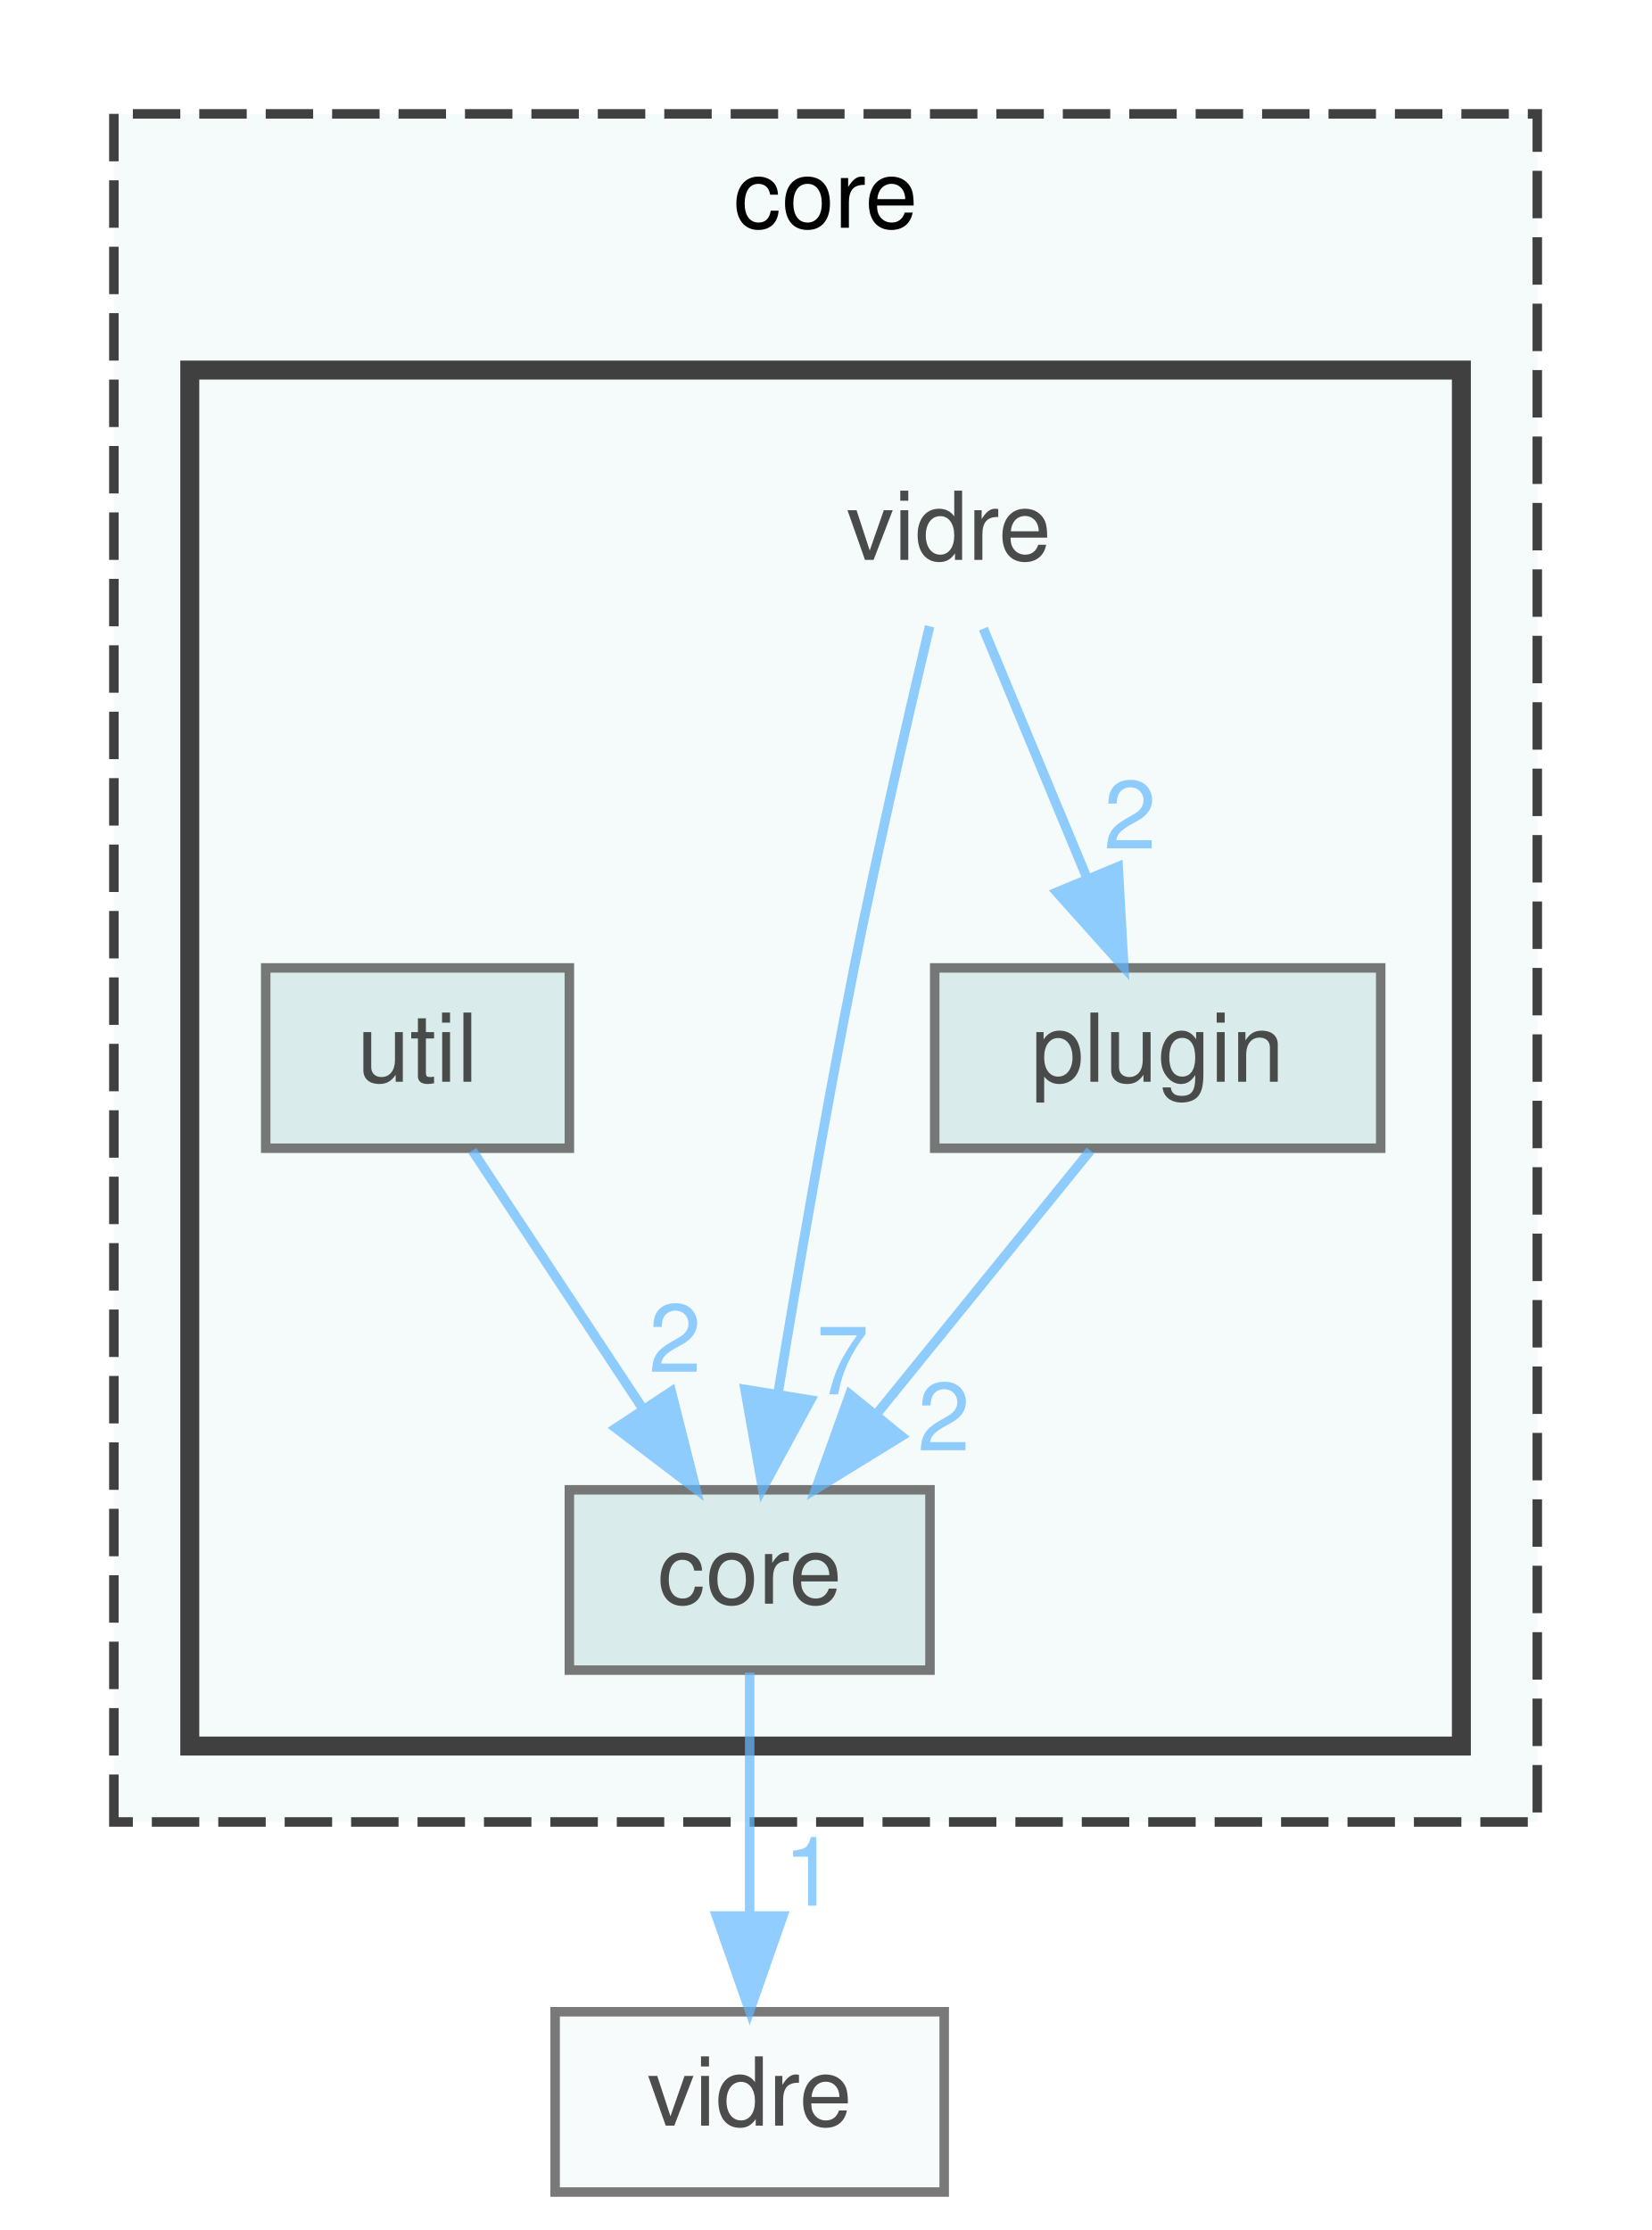
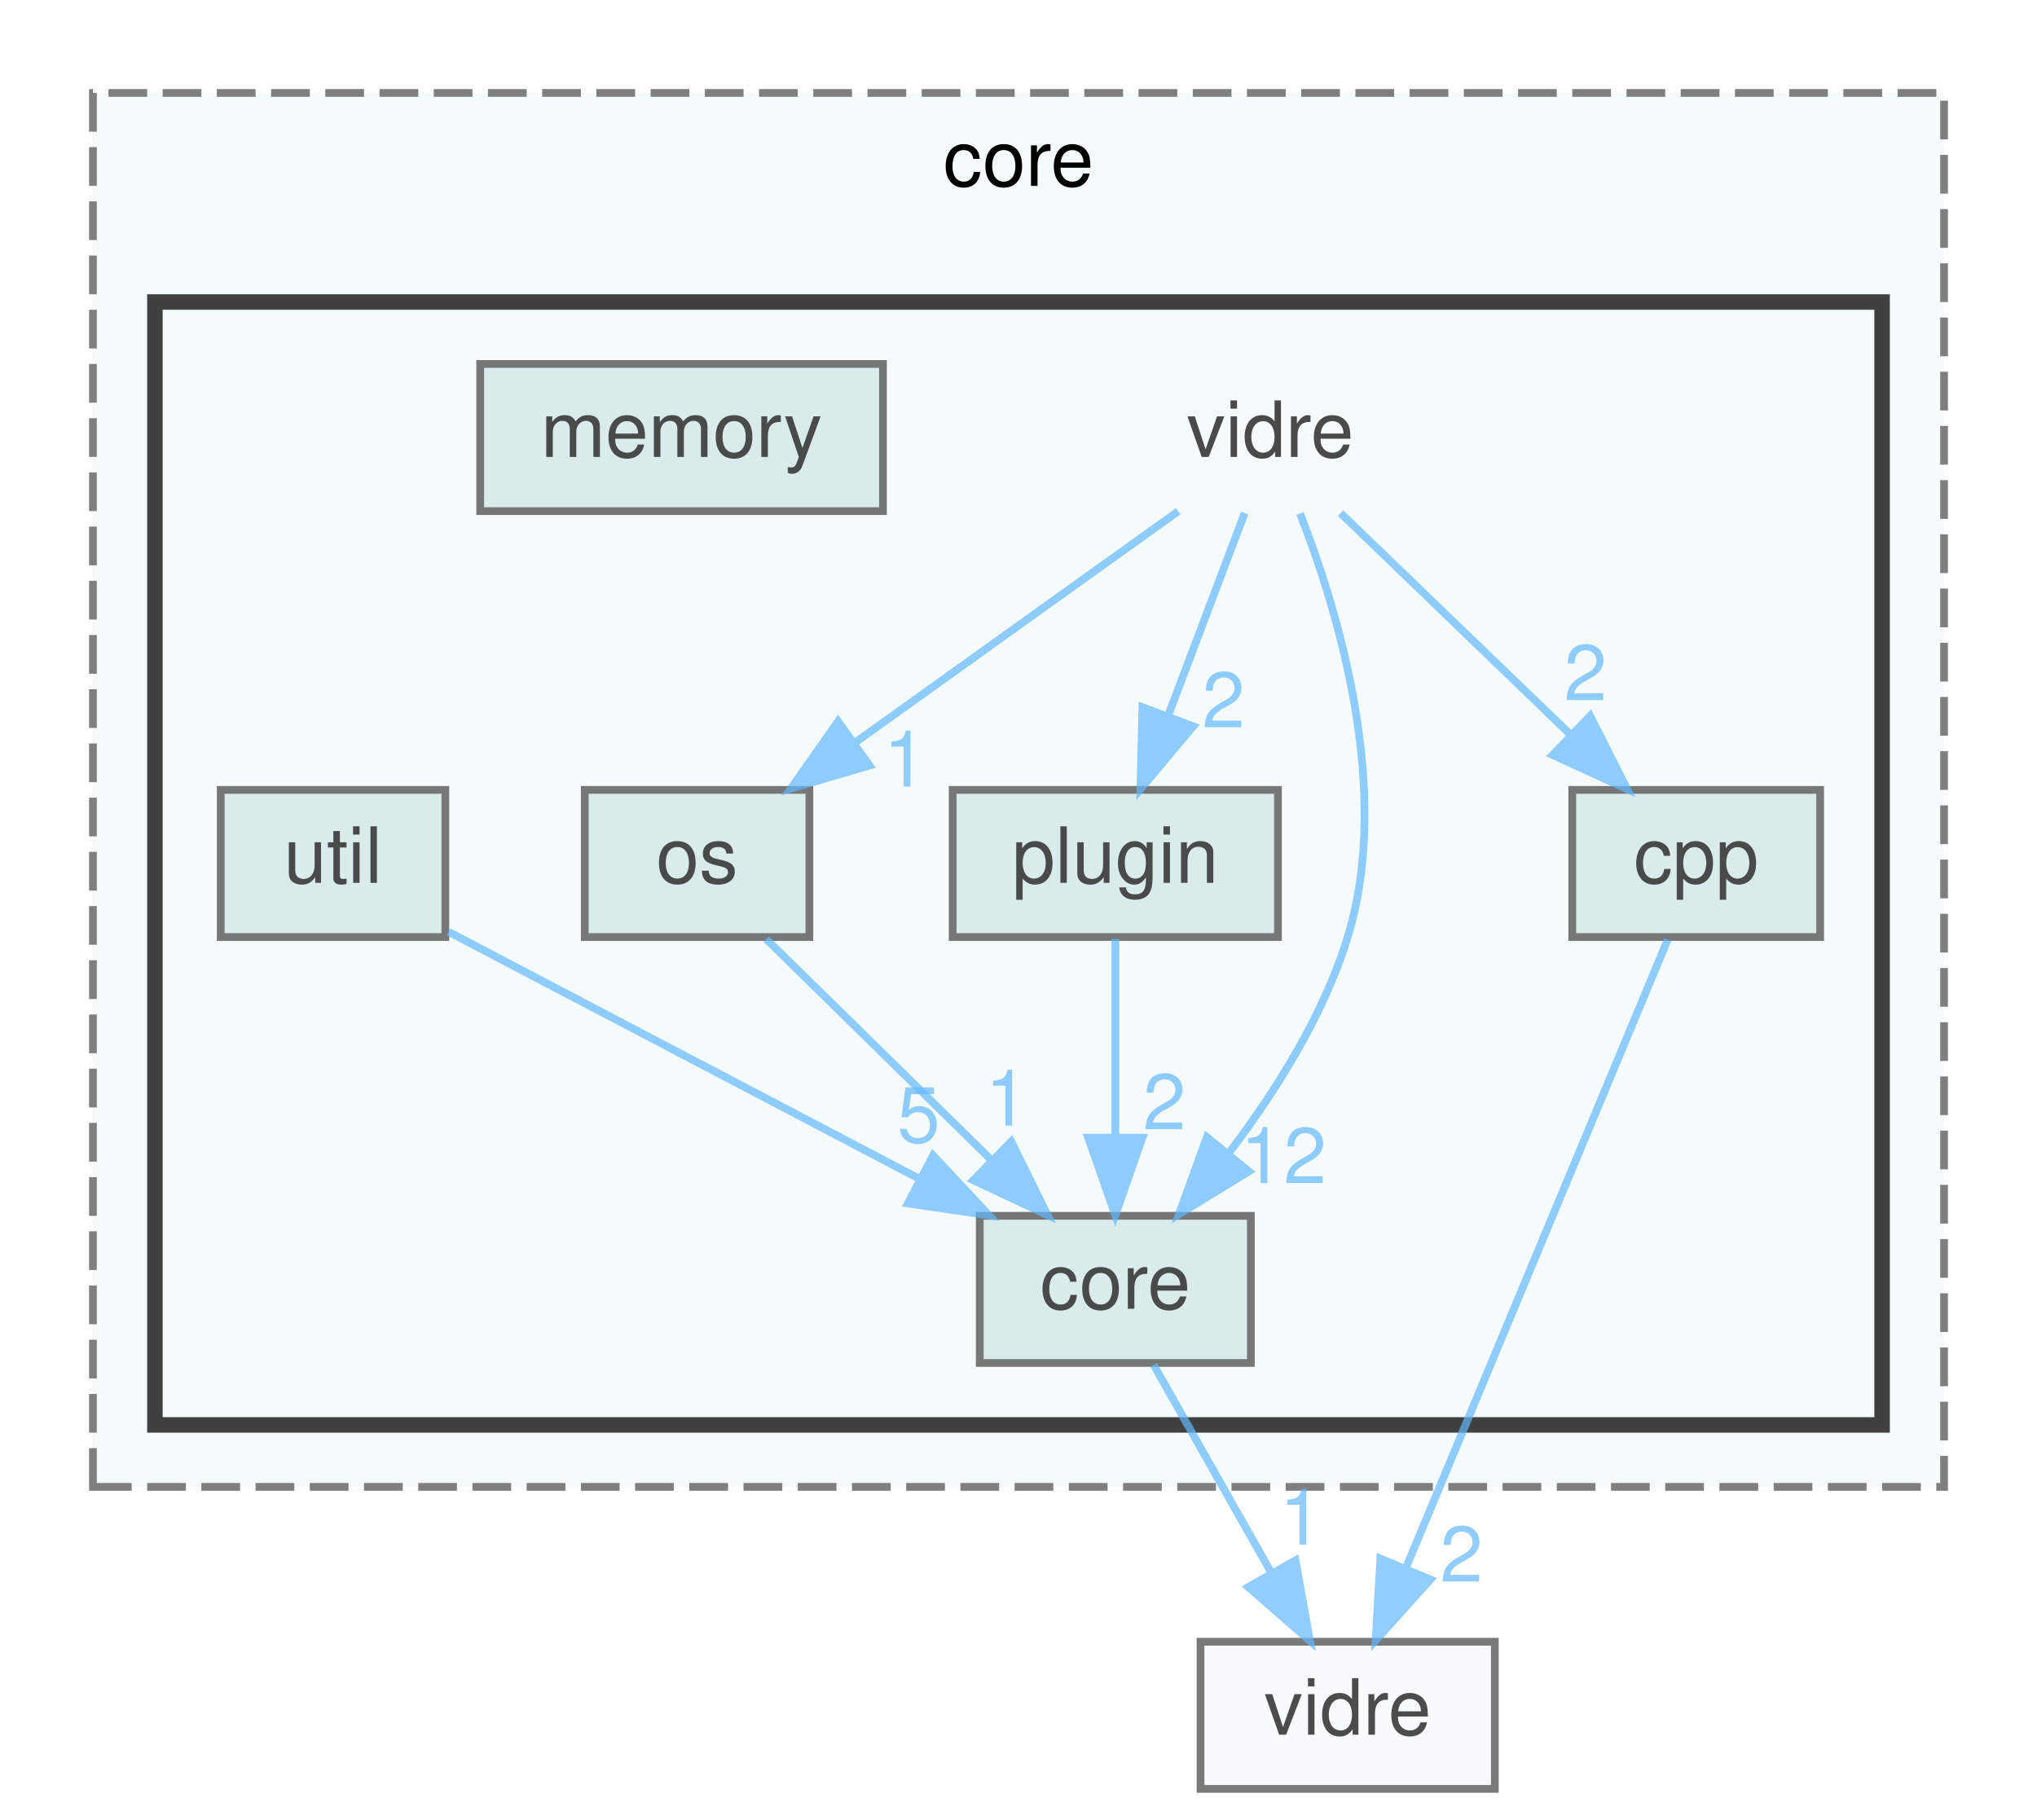
- <svg xmlns="http://www.w3.org/2000/svg" xmlns:xlink="http://www.w3.org/1999/xlink" width="174pt" height="235pt" viewBox="0.00 0.00 174.00 235.00">
+ <svg xmlns="http://www.w3.org/2000/svg" xmlns:xlink="http://www.w3.org/1999/xlink" width="263pt" height="235pt" viewBox="0.00 0.00 263.00 235.00">
  <svg id="main" version="1.1" xml:space="preserve">
    <style type="text/css">
.node, .edge {opacity: 0.7;}
.node.selected, .edge.selected {opacity: 1;}
.edge:hover path { stroke: red; }
.edge:hover polygon { stroke: red; fill: red; }
</style>
    <svg id="graph" class="graph">
      <g id="graph0" class="graph" transform="scale(1 1) rotate(0) translate(4 231)">
        <g id="clust1" class="cluster">
          <g id="a_clust1">
            <a xlink:href="dir_4ccdb3f39e2a0cb7737b4252176ba716.html" target="_top" xlink:title="core">
-               <polygon fill="#f5fafa" stroke="#404040" stroke-dasharray="5,2" points="8,-39 8,-219 158,-219 158,-39 8,-39" />
-               <text text-anchor="middle" x="83" y="-207" font-family="Helvetica,sans-Serif" font-size="10.00">core</text>
+               <polygon fill="#f5fafa" stroke="#7f7f7f" stroke-dasharray="5,2" points="8,-39 8,-219 247,-219 247,-39 8,-39" />
+               <text text-anchor="middle" x="127.5" y="-207" font-family="Helvetica,sans-Serif" font-size="10.00">core</text>
            </a>
          </g>
        </g>
        <g id="clust2" class="cluster">
          <g id="a_clust2">
            <a xlink:href="dir_abfbd75b8d5d8fa64115dd5dc04364b4.html" target="_top">
-               <polygon fill="#f5fafa" stroke="#404040" stroke-width="2" points="16,-47 16,-192 150,-192 150,-47 16,-47" />
+               <polygon fill="#f5fafa" stroke="#404040" stroke-width="2" points="16,-47 16,-192 239,-192 239,-47 16,-47" />
            </a>
          </g>
        </g>
        <g id="node1" class="node">
-           <text text-anchor="middle" x="96" y="-172" font-family="Helvetica,sans-Serif" font-size="10.00">vidre</text>
+           <text text-anchor="middle" x="160" y="-172" font-family="Helvetica,sans-Serif" font-size="10.00">vidre</text>
        </g>
        <g id="node2" class="node">
          <g id="a_node2">
            <a xlink:href="dir_8e370ab9a26a8af5049bcb3d6d409da2.html" target="_top" xlink:title="core">
-               <polygon fill="#cde6e4" stroke="#404040" points="94,-74 56,-74 56,-55 94,-55 94,-74" />
-               <text text-anchor="middle" x="75" y="-62" font-family="Helvetica,sans-Serif" font-size="10.00">core</text>
+               <polygon fill="#cde6e4" stroke="#404040" points="157.5,-74 122.5,-74 122.5,-55 157.5,-55 157.5,-74" />
+               <text text-anchor="middle" x="140" y="-62" font-family="Helvetica,sans-Serif" font-size="10.00">core</text>
+             </a>
+           </g>
+         </g>
+         <g id="edge3" class="edge">
+           <g id="a_edge3">
+             <a xlink:href="dir_000027_000005.html" target="_top">
+               <path fill="none" stroke="#63b8ff" d="M163.84,-164.7C168.7,-152.28 175.81,-129 170,-110 166.91,-99.9 160.68,-90.02 154.69,-82.15" />
+               <polygon fill="#63b8ff" stroke="#63b8ff" points="157.24,-79.74 148.21,-74.2 151.82,-84.16 157.24,-79.74" />
+             </a>
+           </g>
+           <g id="a_edge3-headlabel">
+             <a xlink:href="dir_000027_000005.html" target="_top" xlink:title="12">
+               <text text-anchor="middle" x="161.72" y="-78.23" font-family="Helvetica,sans-Serif" font-size="10.00" fill="#63b8ff">12</text>
+             </a>
+           </g>
+         </g>
+         <g id="node3" class="node">
+           <g id="a_node3">
+             <a xlink:href="dir_6c782e0536217d17fec28f124626a8f3.html" target="_top" xlink:title="cpp">
+               <polygon fill="#cde6e4" stroke="#404040" points="231,-129 199,-129 199,-110 231,-110 231,-129" />
+               <text text-anchor="middle" x="215" y="-117" font-family="Helvetica,sans-Serif" font-size="10.00">cpp</text>
            </a>
          </g>
        </g>
        <g id="edge2" class="edge">
          <g id="a_edge2">
-             <a xlink:href="dir_000007_000002.html" target="_top">
-               <path fill="none" stroke="#63b8ff" d="M93.96,-165C91.84,-156.06 88.5,-141.58 86,-129 83.03,-114.04 80.1,-97.02 78.02,-84.36" />
-               <polygon fill="#63b8ff" stroke="#63b8ff" points="81.42,-83.46 76.36,-74.15 74.51,-84.58 81.42,-83.46" />
+             <a xlink:href="dir_000027_000006.html" target="_top">
+               <path fill="none" stroke="#63b8ff" d="M169.08,-164.75C177.09,-157.03 188.96,-145.6 198.62,-136.28" />
+               <polygon fill="#63b8ff" stroke="#63b8ff" points="201.31,-138.55 206.09,-129.09 196.46,-133.51 201.31,-138.55" />
            </a>
          </g>
          <g id="a_edge2-headlabel">
-             <a xlink:href="dir_000007_000002.html" target="_top" xlink:title="7">
-               <text text-anchor="middle" x="84.79" y="-84.06" font-family="Helvetica,sans-Serif" font-size="10.00" fill="#63b8ff">7</text>
-             </a>
-           </g>
-         </g>
-         <g id="node3" class="node">
-           <g id="a_node3">
+             <a xlink:href="dir_000027_000006.html" target="_top" xlink:title="2">
+               <text text-anchor="middle" x="200.7" y="-140.59" font-family="Helvetica,sans-Serif" font-size="10.00" fill="#63b8ff">2</text>
+             </a>
+           </g>
+         </g>
+         <g id="node5" class="node">
+           <g id="a_node5">
+             <a xlink:href="dir_a7925f9e5d918c39e014db8ed7a835ab.html" target="_top" xlink:title="os">
+               <polygon fill="#cde6e4" stroke="#404040" points="100.5,-129 71.5,-129 71.5,-110 100.5,-110 100.5,-129" />
+               <text text-anchor="middle" x="86" y="-117" font-family="Helvetica,sans-Serif" font-size="10.00">os</text>
+             </a>
+           </g>
+         </g>
+         <g id="edge4" class="edge">
+           <g id="a_edge4">
+             <a xlink:href="dir_000027_000020.html" target="_top">
+               <path fill="none" stroke="#63b8ff" d="M148.11,-164.98C136.85,-156.92 119.71,-144.65 106.29,-135.03" />
+               <polygon fill="#63b8ff" stroke="#63b8ff" points="108.27,-132.15 98.11,-129.17 104.2,-137.84 108.27,-132.15" />
+             </a>
+           </g>
+           <g id="a_edge4-headlabel">
+             <a xlink:href="dir_000027_000020.html" target="_top" xlink:title="1">
+               <text text-anchor="middle" x="112.85" y="-129.43" font-family="Helvetica,sans-Serif" font-size="10.00" fill="#63b8ff">1</text>
+             </a>
+           </g>
+         </g>
+         <g id="node6" class="node">
+           <g id="a_node6">
            <a xlink:href="dir_3eff881f0c3c450464bad0d99963a35a.html" target="_top" xlink:title="plugin">
-               <polygon fill="#cde6e4" stroke="#404040" points="141.5,-129 94.5,-129 94.5,-110 141.5,-110 141.5,-129" />
-               <text text-anchor="middle" x="118" y="-117" font-family="Helvetica,sans-Serif" font-size="10.00">plugin</text>
+               <polygon fill="#cde6e4" stroke="#404040" points="161,-129 119,-129 119,-110 161,-110 161,-129" />
+               <text text-anchor="middle" x="140" y="-117" font-family="Helvetica,sans-Serif" font-size="10.00">plugin</text>
            </a>
          </g>
        </g>
        <g id="edge1" class="edge">
          <g id="a_edge1">
-             <a xlink:href="dir_000007_000005.html" target="_top">
-               <path fill="none" stroke="#63b8ff" d="M99.63,-164.75C102.58,-157.65 106.83,-147.4 110.51,-138.56" />
-               <polygon fill="#63b8ff" stroke="#63b8ff" points="113.83,-139.67 114.43,-129.09 107.37,-136.98 113.83,-139.67" />
+             <a xlink:href="dir_000027_000022.html" target="_top">
+               <path fill="none" stroke="#63b8ff" d="M156.7,-164.75C154.02,-157.65 150.15,-147.4 146.81,-138.56" />
+               <polygon fill="#63b8ff" stroke="#63b8ff" points="150.05,-137.21 143.24,-129.09 143.5,-139.68 150.05,-137.21" />
            </a>
          </g>
          <g id="a_edge1-headlabel">
-             <a xlink:href="dir_000007_000005.html" target="_top" xlink:title="2">
-               <text text-anchor="middle" x="115.08" y="-141.58" font-family="Helvetica,sans-Serif" font-size="10.00" fill="#63b8ff">2</text>
-             </a>
-           </g>
-         </g>
-         <g id="node5" class="node">
-           <g id="a_node5">
+             <a xlink:href="dir_000027_000022.html" target="_top" xlink:title="2">
+               <text text-anchor="middle" x="153.97" y="-137.07" font-family="Helvetica,sans-Serif" font-size="10.00" fill="#63b8ff">2</text>
+             </a>
+           </g>
+         </g>
+         <g id="node8" class="node">
+           <g id="a_node8">
            <a xlink:href="dir_ddb180b1b706da902332ef6e99c640a4.html" target="_top" xlink:title="vidre">
-               <polygon fill="#f5fafa" stroke="#404040" points="95.5,-19 54.5,-19 54.5,0 95.5,0 95.5,-19" />
-               <text text-anchor="middle" x="75" y="-7" font-family="Helvetica,sans-Serif" font-size="10.00">vidre</text>
-             </a>
-           </g>
-         </g>
-         <g id="edge3" class="edge">
-           <g id="a_edge3">
-             <a xlink:href="dir_000002_000008.html" target="_top">
-               <path fill="none" stroke="#63b8ff" d="M75,-54.75C75,-47.8 75,-37.85 75,-29.13" />
-               <polygon fill="#63b8ff" stroke="#63b8ff" points="78.5,-29.09 75,-19.09 71.5,-29.09 78.5,-29.09" />
-             </a>
-           </g>
-           <g id="a_edge3-headlabel">
-             <a xlink:href="dir_000002_000008.html" target="_top" xlink:title="1">
-               <text text-anchor="middle" x="81.34" y="-30.18" font-family="Helvetica,sans-Serif" font-size="10.00" fill="#63b8ff">1</text>
-             </a>
-           </g>
-         </g>
-         <g id="edge4" class="edge">
-           <g id="a_edge4">
-             <a xlink:href="dir_000005_000002.html" target="_top">
-               <path fill="none" stroke="#63b8ff" d="M110.9,-109.75C104.83,-102.26 95.91,-91.28 88.49,-82.13" />
-               <polygon fill="#63b8ff" stroke="#63b8ff" points="90.99,-79.65 81.97,-74.09 85.55,-84.06 90.99,-79.65" />
-             </a>
-           </g>
-           <g id="a_edge4-headlabel">
-             <a xlink:href="dir_000005_000002.html" target="_top" xlink:title="2">
-               <text text-anchor="middle" x="95.46" y="-78.15" font-family="Helvetica,sans-Serif" font-size="10.00" fill="#63b8ff">2</text>
+               <polygon fill="#f5fafa" stroke="#404040" points="189,-19 151,-19 151,0 189,0 189,-19" />
+               <text text-anchor="middle" x="170" y="-7" font-family="Helvetica,sans-Serif" font-size="10.00">vidre</text>
+             </a>
+           </g>
+         </g>
+         <g id="edge5" class="edge">
+           <g id="a_edge5">
+             <a xlink:href="dir_000005_000030.html" target="_top">
+               <path fill="none" stroke="#63b8ff" d="M144.95,-54.75C149.06,-47.49 155.03,-36.95 160.1,-27.98" />
+               <polygon fill="#63b8ff" stroke="#63b8ff" points="163.26,-29.52 165.14,-19.09 157.17,-26.07 163.26,-29.52" />
+             </a>
+           </g>
+           <g id="a_edge5-headlabel">
+             <a xlink:href="dir_000005_000030.html" target="_top" xlink:title="1">
+               <text text-anchor="middle" x="163.96" y="-31.54" font-family="Helvetica,sans-Serif" font-size="10.00" fill="#63b8ff">1</text>
+             </a>
+           </g>
+         </g>
+         <g id="edge6" class="edge">
+           <g id="a_edge6">
+             <a xlink:href="dir_000006_000030.html" target="_top">
+               <path fill="none" stroke="#63b8ff" d="M211.32,-109.66C203.96,-92.01 187.33,-52.09 177.56,-28.64" />
+               <polygon fill="#63b8ff" stroke="#63b8ff" points="180.68,-27.04 173.61,-19.16 174.22,-29.74 180.68,-27.04" />
+             </a>
+           </g>
+           <g id="a_edge6-headlabel">
+             <a xlink:href="dir_000006_000030.html" target="_top" xlink:title="2">
+               <text text-anchor="middle" x="184.69" y="-26.77" font-family="Helvetica,sans-Serif" font-size="10.00" fill="#63b8ff">2</text>
            </a>
          </g>
        </g>
        <g id="node4" class="node">
          <g id="a_node4">
+             <a xlink:href="dir_1a140db7d5483bfb1f314e96cf45261d.html" target="_top" xlink:title="memory">
+               <polygon fill="#cde6e4" stroke="#404040" points="110,-184 58,-184 58,-165 110,-165 110,-184" />
+               <text text-anchor="middle" x="84" y="-172" font-family="Helvetica,sans-Serif" font-size="10.00">memory</text>
+             </a>
+           </g>
+         </g>
+         <g id="edge7" class="edge">
+           <g id="a_edge7">
+             <a xlink:href="dir_000020_000005.html" target="_top">
+               <path fill="none" stroke="#63b8ff" d="M94.92,-109.75C102.78,-102.03 114.43,-90.6 123.92,-81.28" />
+               <polygon fill="#63b8ff" stroke="#63b8ff" points="126.56,-83.59 131.25,-74.09 121.66,-78.6 126.56,-83.59" />
+             </a>
+           </g>
+           <g id="a_edge7-headlabel">
+             <a xlink:href="dir_000020_000005.html" target="_top" xlink:title="1">
+               <text text-anchor="middle" x="125.99" y="-85.64" font-family="Helvetica,sans-Serif" font-size="10.00" fill="#63b8ff">1</text>
+             </a>
+           </g>
+         </g>
+         <g id="edge8" class="edge">
+           <g id="a_edge8">
+             <a xlink:href="dir_000022_000005.html" target="_top">
+               <path fill="none" stroke="#63b8ff" d="M140,-109.75C140,-102.8 140,-92.85 140,-84.13" />
+               <polygon fill="#63b8ff" stroke="#63b8ff" points="143.5,-84.09 140,-74.09 136.5,-84.09 143.5,-84.09" />
+             </a>
+           </g>
+           <g id="a_edge8-headlabel">
+             <a xlink:href="dir_000022_000005.html" target="_top" xlink:title="2">
+               <text text-anchor="middle" x="146.34" y="-85.18" font-family="Helvetica,sans-Serif" font-size="10.00" fill="#63b8ff">2</text>
+             </a>
+           </g>
+         </g>
+         <g id="node7" class="node">
+           <g id="a_node7">
            <a xlink:href="dir_44dda3653d8ed495fb138f7de47cfc57.html" target="_top" xlink:title="util">
-               <polygon fill="#cde6e4" stroke="#404040" points="56,-129 24,-129 24,-110 56,-110 56,-129" />
-               <text text-anchor="middle" x="40" y="-117" font-family="Helvetica,sans-Serif" font-size="10.00">util</text>
-             </a>
-           </g>
-         </g>
-         <g id="edge5" class="edge">
-           <g id="a_edge5">
-             <a xlink:href="dir_000006_000002.html" target="_top">
-               <path fill="none" stroke="#63b8ff" d="M45.78,-109.75C50.62,-102.42 57.68,-91.73 63.64,-82.7" />
-               <polygon fill="#63b8ff" stroke="#63b8ff" points="66.74,-84.36 69.33,-74.09 60.9,-80.5 66.74,-84.36" />
-             </a>
-           </g>
-           <g id="a_edge5-headlabel">
-             <a xlink:href="dir_000006_000002.html" target="_top" xlink:title="2">
-               <text text-anchor="middle" x="67.13" y="-86.43" font-family="Helvetica,sans-Serif" font-size="10.00" fill="#63b8ff">2</text>
+               <polygon fill="#cde6e4" stroke="#404040" points="53.5,-129 24.5,-129 24.5,-110 53.5,-110 53.5,-129" />
+               <text text-anchor="middle" x="39" y="-117" font-family="Helvetica,sans-Serif" font-size="10.00">util</text>
+             </a>
+           </g>
+         </g>
+         <g id="edge9" class="edge">
+           <g id="a_edge9">
+             <a xlink:href="dir_000025_000005.html" target="_top">
+               <path fill="none" stroke="#63b8ff" d="M53.9,-110.68C69.86,-102.3 95.48,-88.86 114.62,-78.82" />
+               <polygon fill="#63b8ff" stroke="#63b8ff" points="116.47,-81.8 123.7,-74.06 113.21,-75.6 116.47,-81.8" />
+             </a>
+           </g>
+           <g id="a_edge9-headlabel">
+             <a xlink:href="dir_000025_000005.html" target="_top" xlink:title="5">
+               <text text-anchor="middle" x="114.6" y="-83.49" font-family="Helvetica,sans-Serif" font-size="10.00" fill="#63b8ff">5</text>
            </a>
          </g>
        </g>
      </g>
    </svg>
  </svg>
  <style type="text/css">

[data-mouse-over-selected='false'] { opacity: 0.7; }
[data-mouse-over-selected='true']  { opacity: 1.0; }

</style>
</svg>
